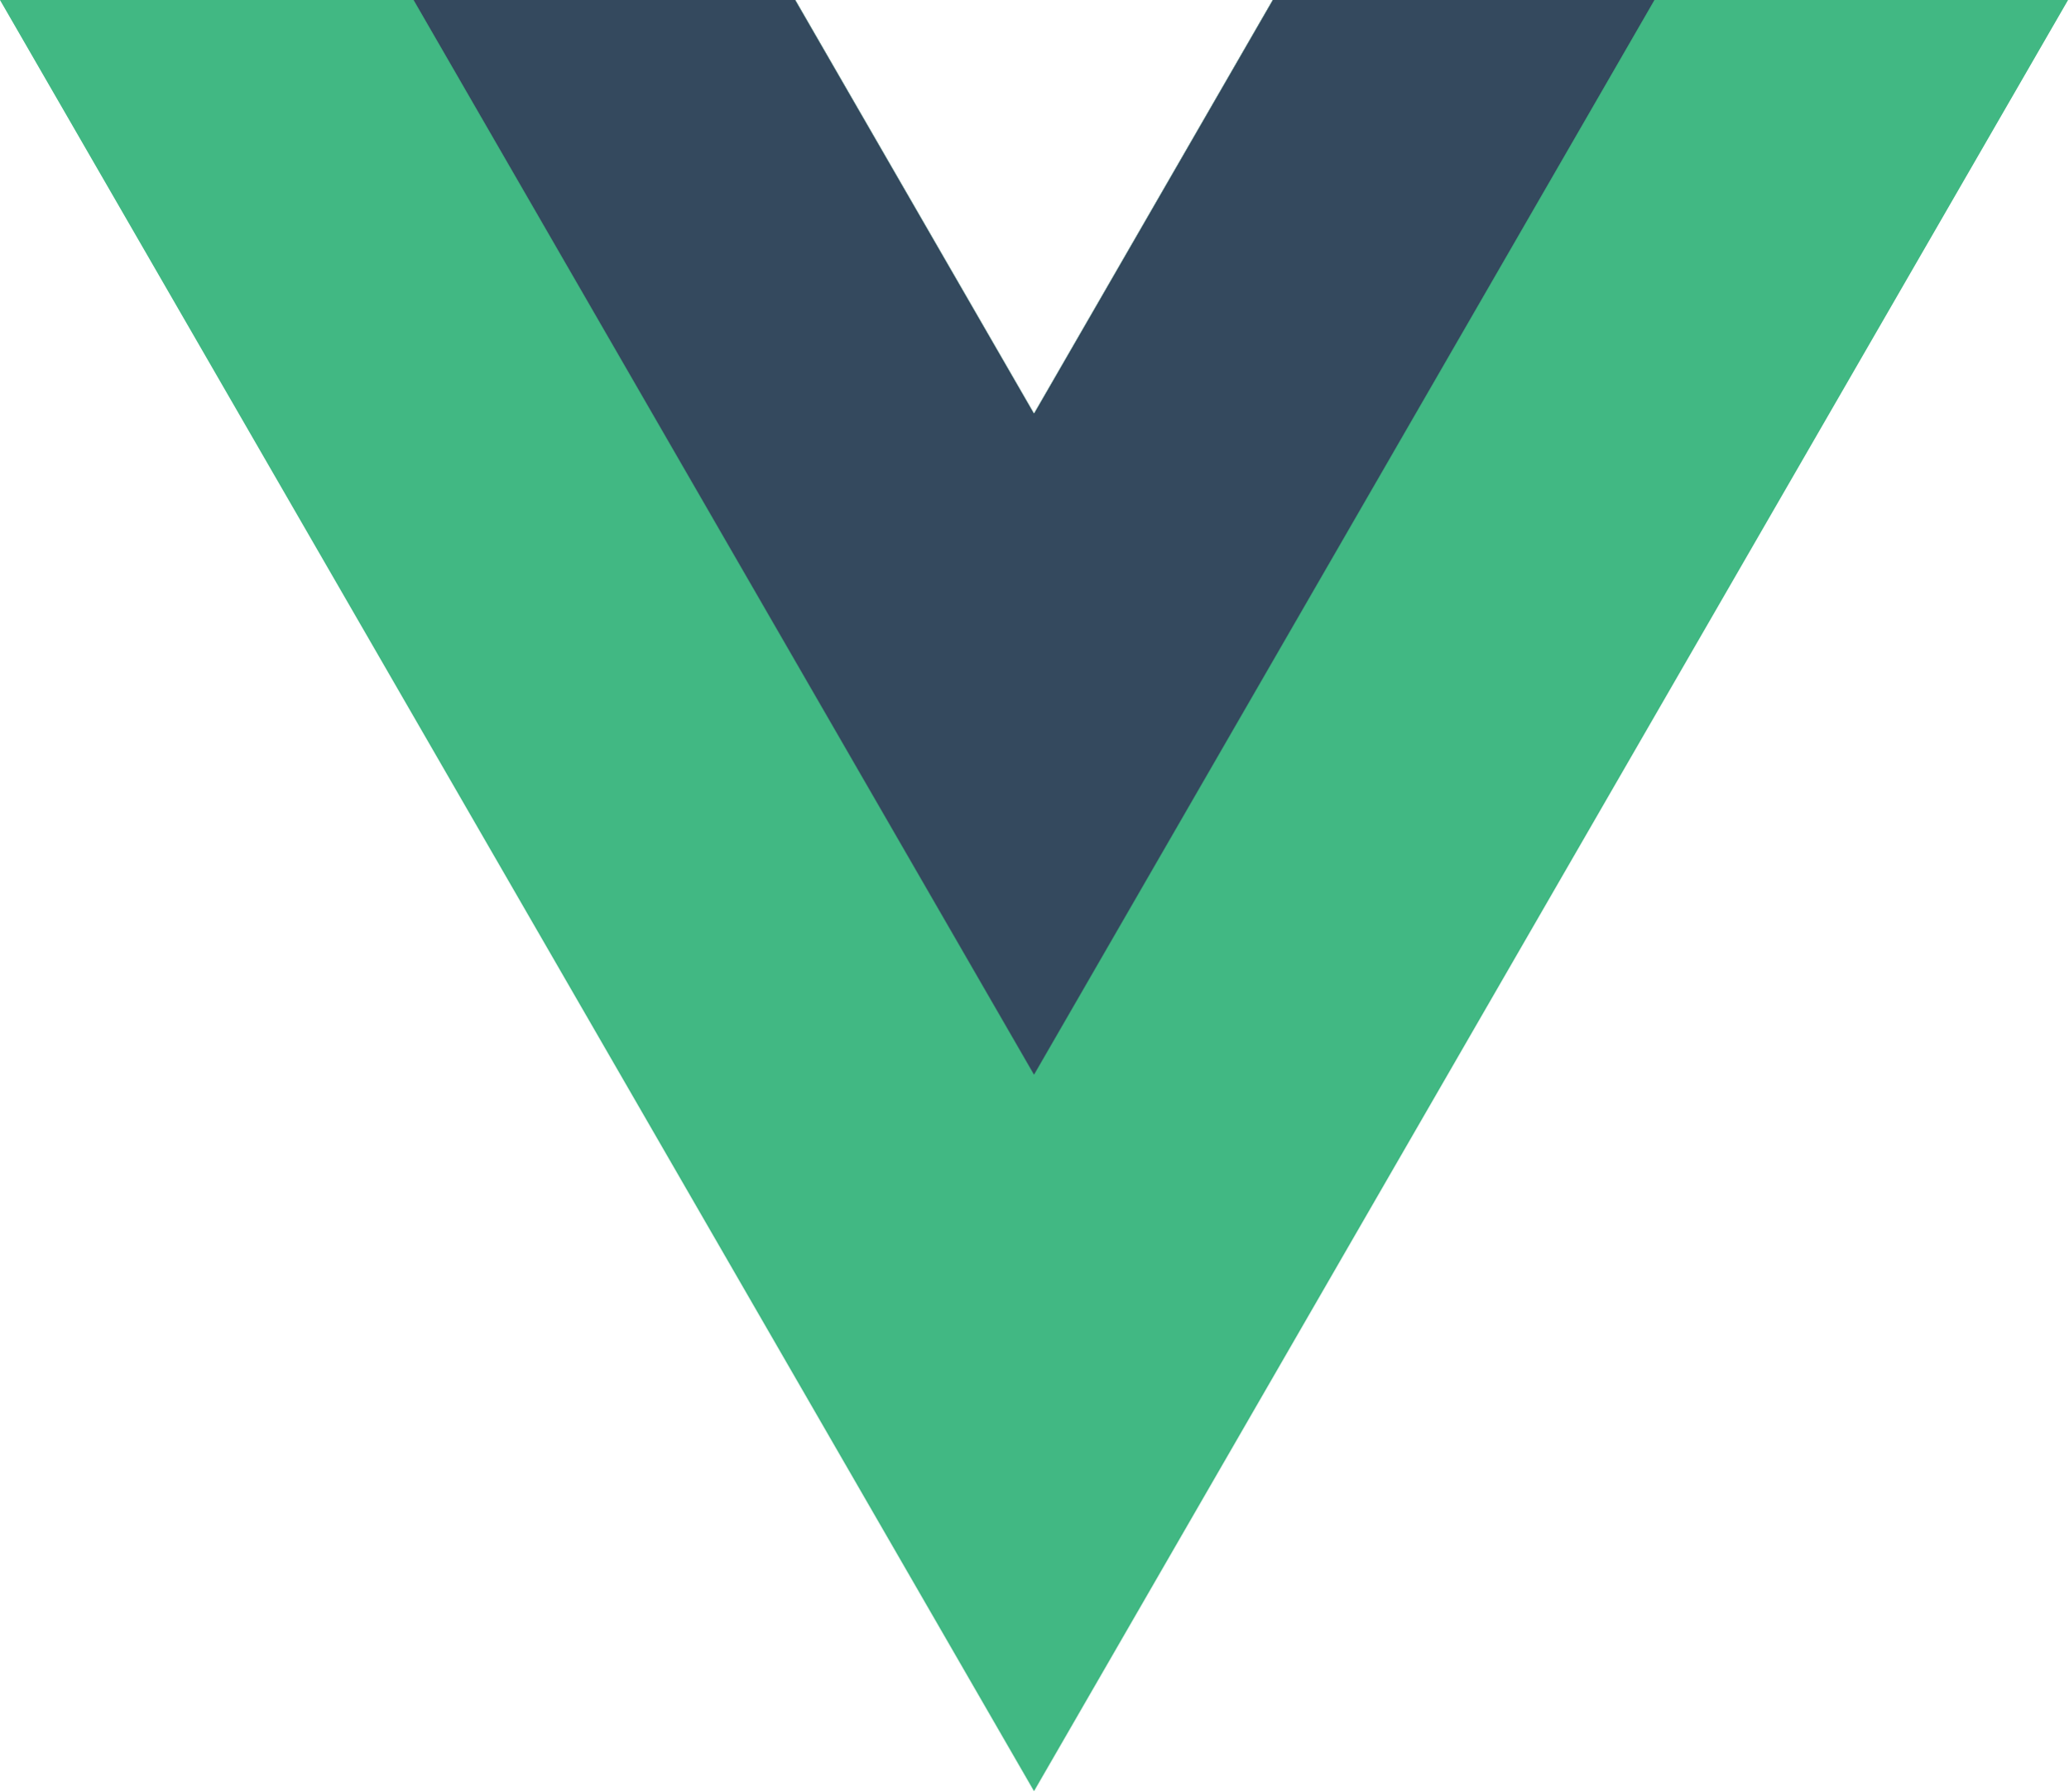
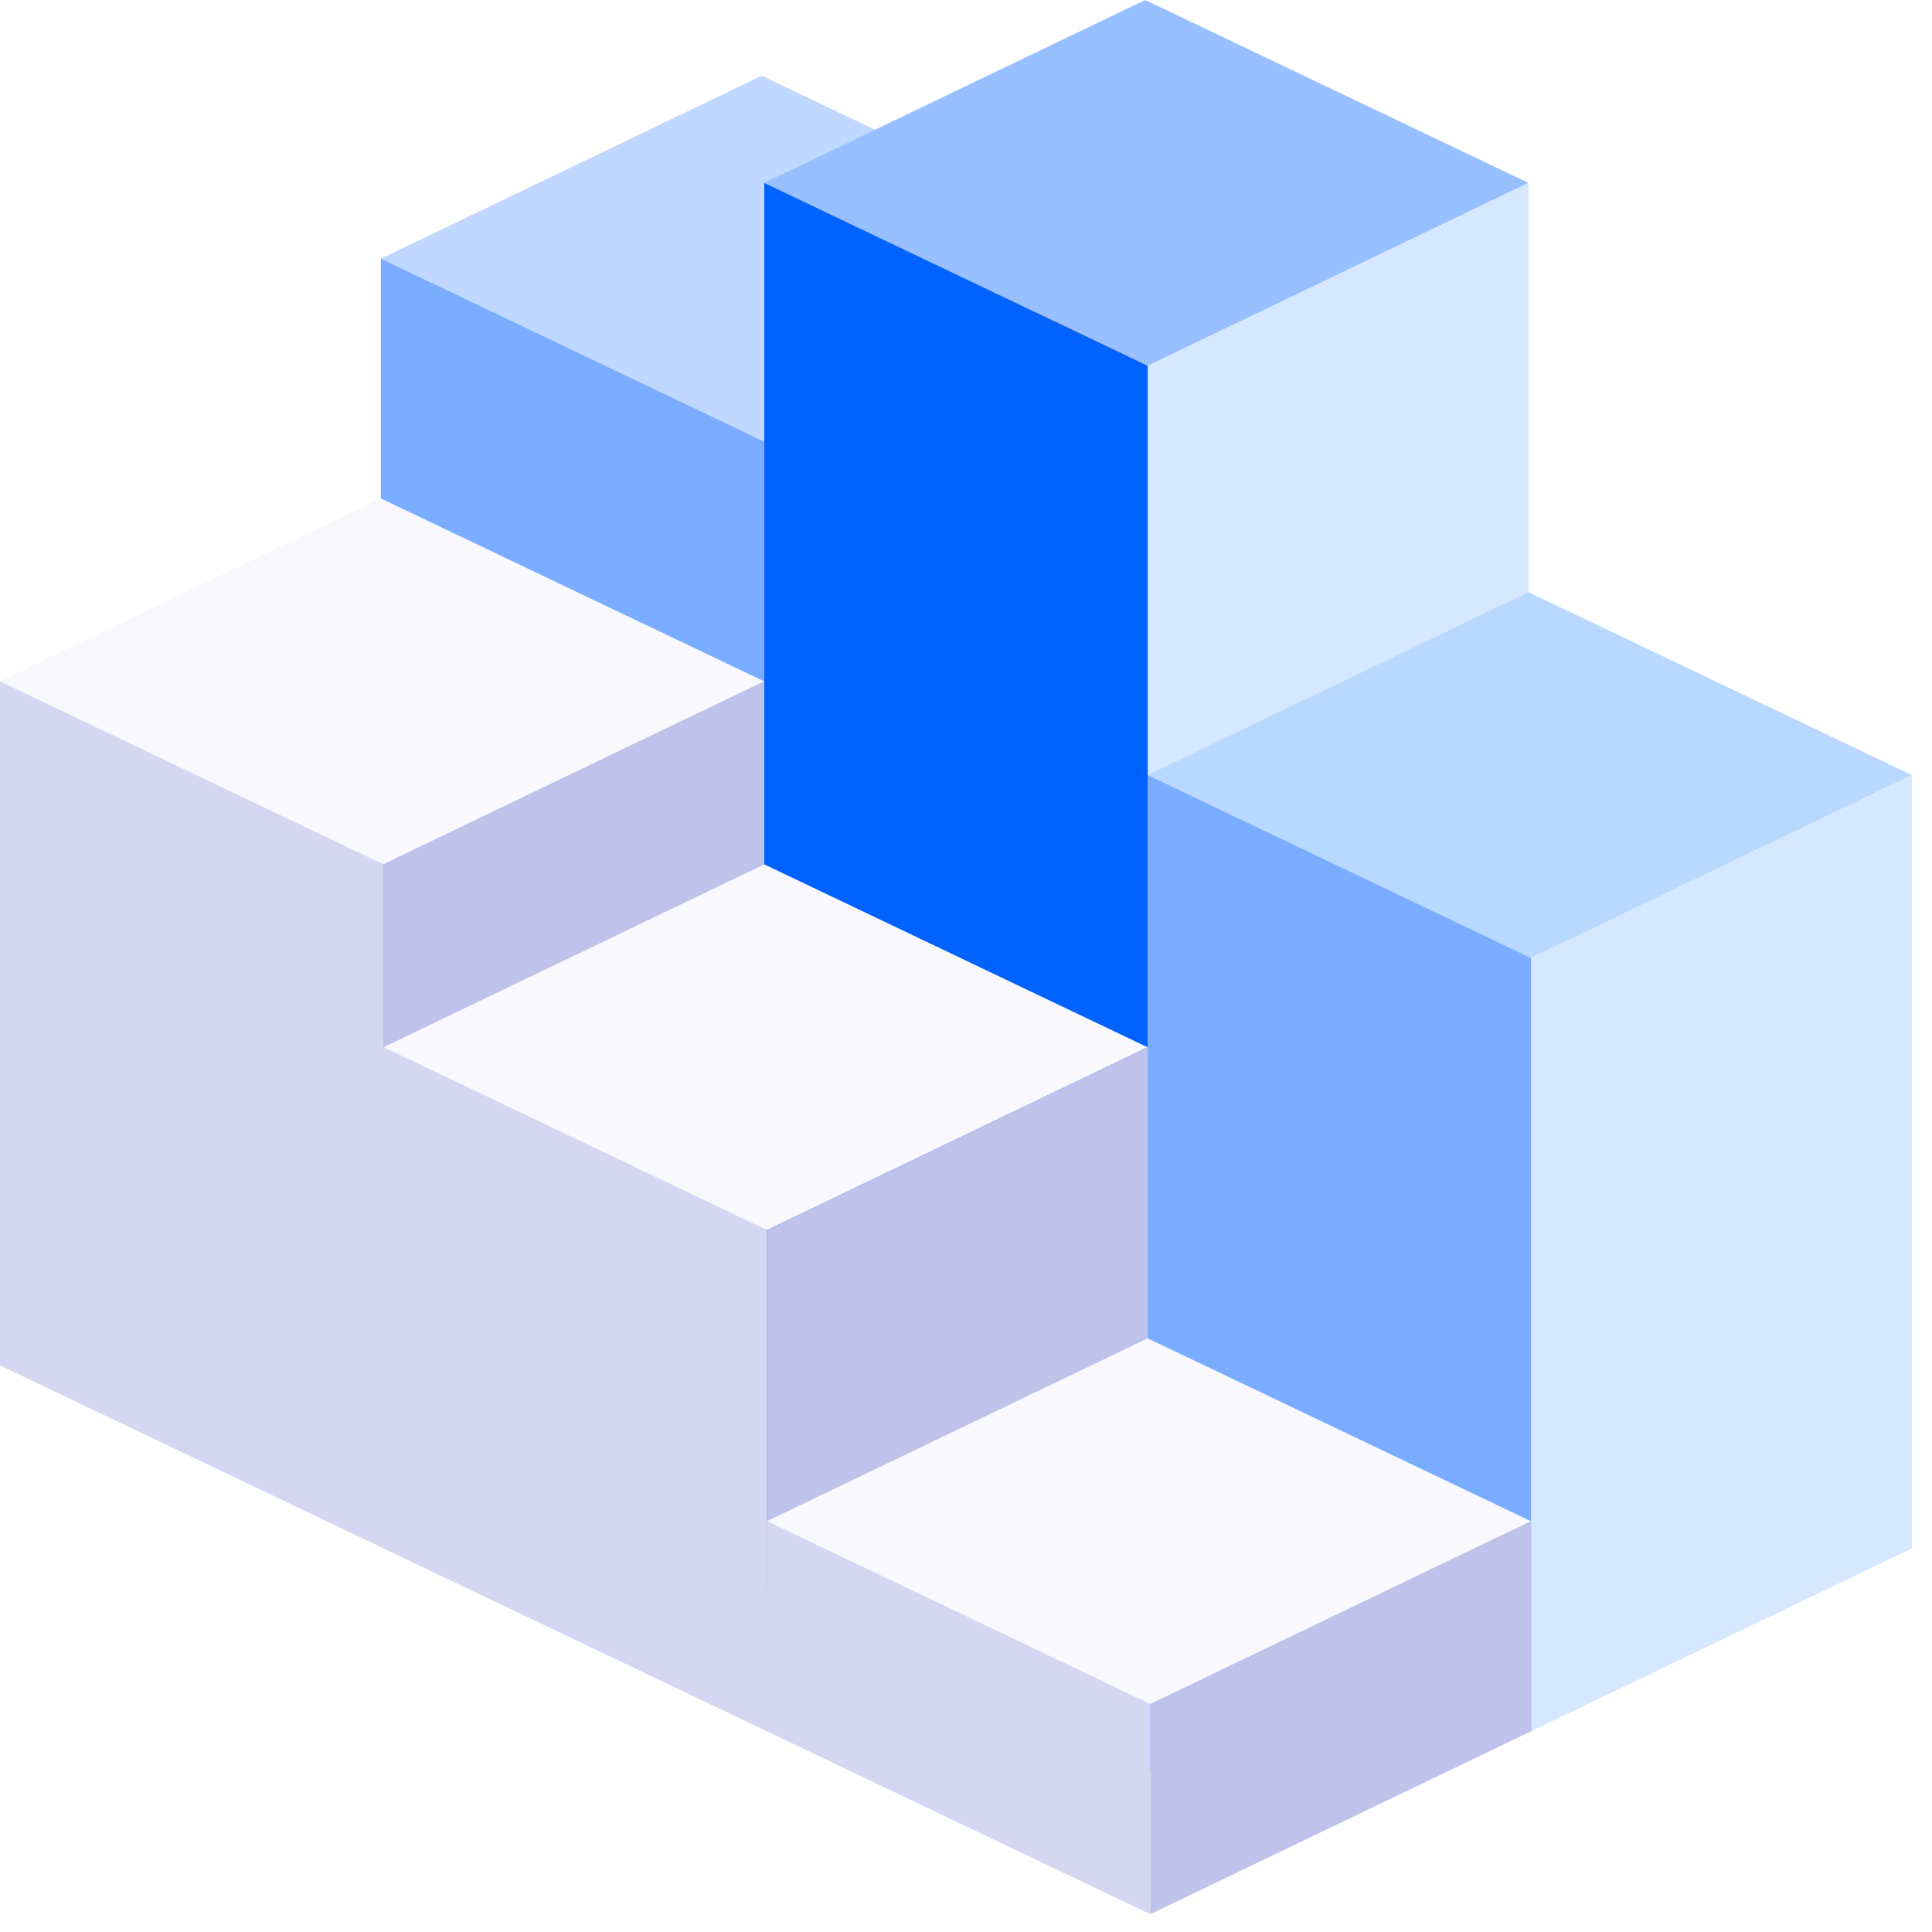
- <svg xmlns="http://www.w3.org/2000/svg" viewBox="0 0 261.76 226.69">
-   <path d="M161.096.001l-30.225 52.351L100.647.001H-.005l130.877 226.688L261.749.001z" fill="#41b883" />
-   <path d="M161.096.001l-30.225 52.351L100.647.001H52.346l78.526 136.01L209.398.001z" fill="#34495e" />
+ <svg xmlns="http://www.w3.org/2000/svg" t="1743647836547" class="icon" viewBox="0 0 1024 1024" version="1.1" p-id="6960" width="200" height="200">
+   <path d="M606.939 137.088l-201.874 96.951L201.874 137.088l201.874-96.969z" fill="#C0D8FF" p-id="6961" />
+   <path d="M606.939 137.088v608.366l-201.874 96.951v-608.366z" fill="#E65100" p-id="6962" />
+   <path d="M405.083 234.057v608.347L201.874 745.435V137.07z" fill="#7AADFF" p-id="6963" />
+   <path d="M810.149 96.969l-201.874 96.951-203.191-96.969L606.958 0z" fill="#98BFFF" p-id="6964" />
+   <path d="M810.149 96.969V842.423l-201.874 96.933V193.92z" fill="#D5E8FF" p-id="6965" />
+   <path d="M608.293 193.92V939.337L405.083 842.423V96.951z" fill="#0062FF" p-id="6966" />
+   <path d="M1013.358 410.843l-201.874 96.951-203.191-96.969 201.874-96.951z" fill="#B8D8FF" p-id="6967" />
+   <path d="M1013.358 410.843V820.663l-201.874 96.933V507.794z" fill="#D5E8FF" p-id="6968" />
+   <path d="M811.502 507.794v409.819l-203.209 21.76V410.807z" fill="#7AADFF" p-id="6969" />
+   <path d="M405.083 361.161l-201.874 96.969L0 361.143l201.874-96.951z" fill="#F8F8FD" p-id="6970" />
+   <path d="M405.083 361.161V842.423l-201.874-21.76V458.13z" fill="#BFC3EC" p-id="6971" />
+   <path d="M203.209 458.13v362.514L0 723.675V361.161z" fill="#D4D6F2" p-id="6972" />
+   <path d="M608.293 555.081l-201.874 96.951-203.209-96.951 201.874-96.951z" fill="#F8F8FD" p-id="6973" />
+   <path d="M608.293 555.081v384.274l-201.874-21.76V652.032z" fill="#BFC3EC" p-id="6974" />
+   <path d="M406.418 652.032v265.563L203.209 820.663V555.081z" fill="#D4D6F2" p-id="6975" />
+   <path d="M811.502 806.309l-201.874 96.951-203.209-96.969 201.874-96.951z" fill="#F8F8FD" p-id="6976" />
+   <path d="M811.502 806.309v111.305l-201.874 96.951v-111.305z" fill="#BFC3EC" p-id="6977" />
+   <path d="M609.646 903.259v111.305L406.4 917.577v-111.305z" fill="#D4D6F2" p-id="6978" />
</svg>
